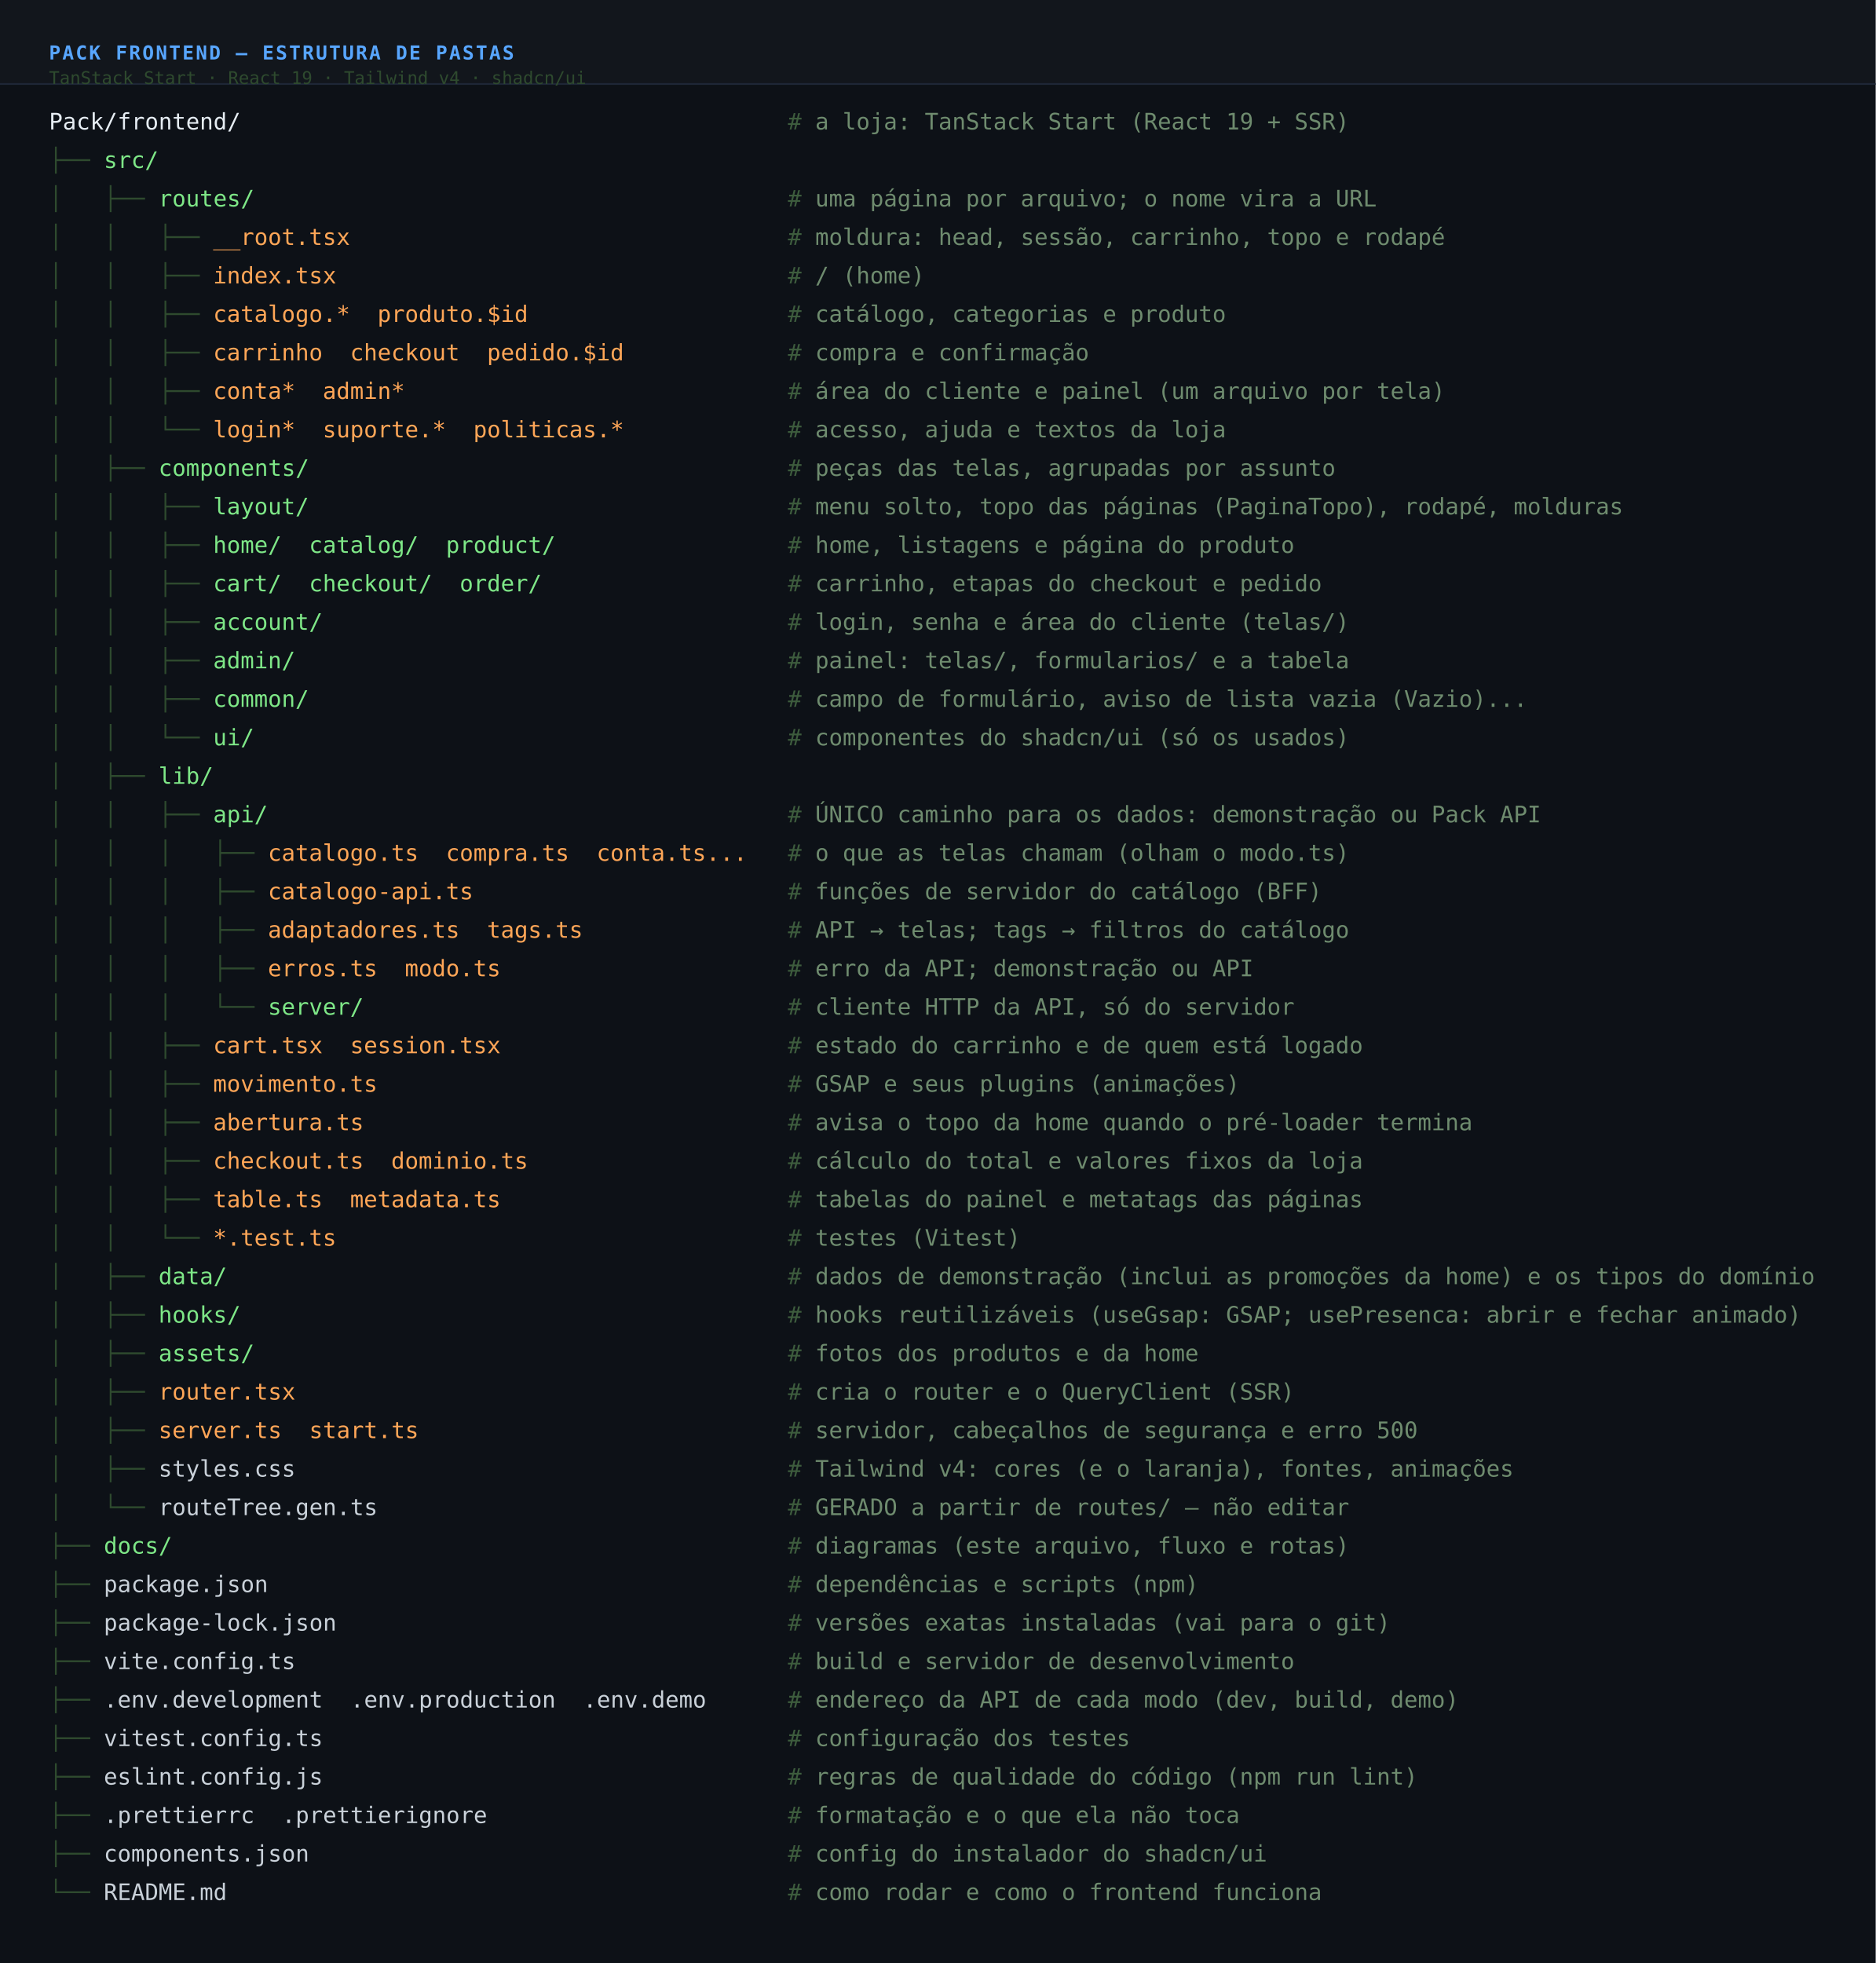
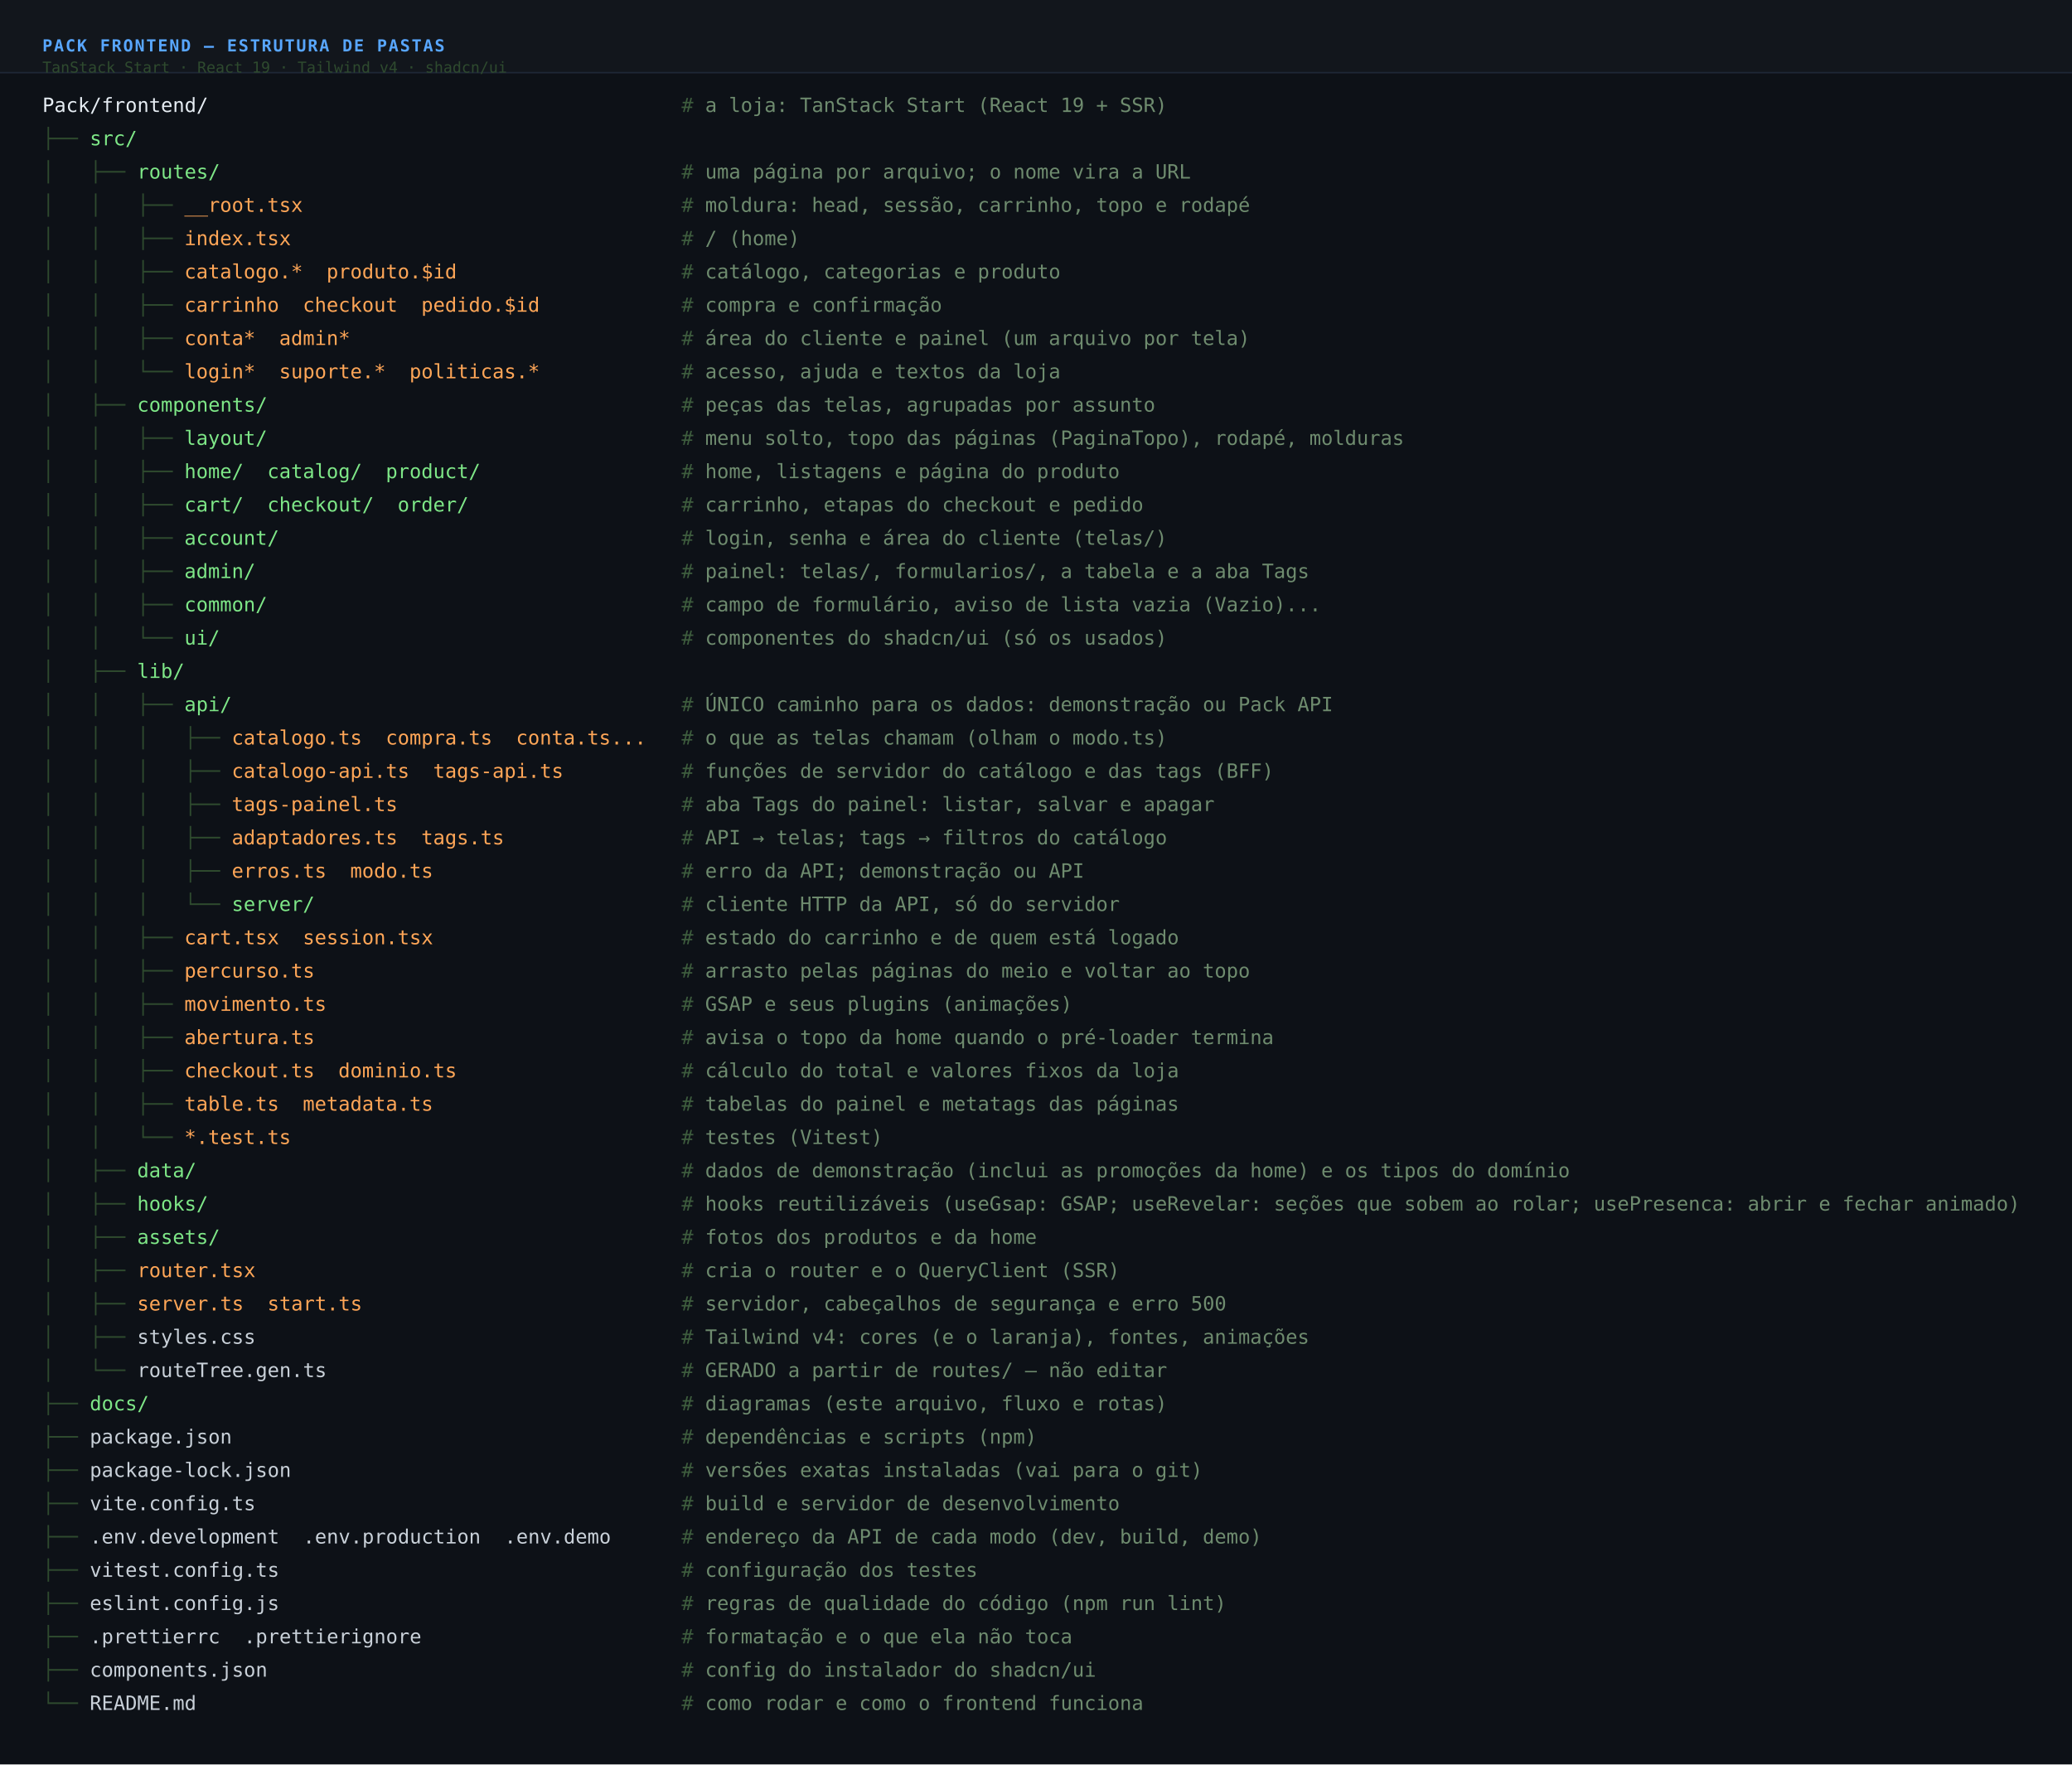
- <svg xmlns="http://www.w3.org/2000/svg" width="1072" height="1122" viewBox="0 0 1072 1122">
+ <svg xmlns="http://www.w3.org/2000/svg" width="1369" height="1166" viewBox="0 0 1369 1166">
  <defs>
    <style>text{font-family:JetBrains Mono, Fira Code, monospace;font-variant-ligatures:none;}</style>
  </defs>
-   <rect width="1072" height="1122" fill="#0d1117" />
-   <rect width="1072" height="48" fill="rgba(255,255,255,0.02)" />
-   <line x1="0" y1="48" x2="1072" y2="48" stroke="#1e2736" stroke-width="1" />
+   <rect width="1369" height="1166" fill="#0d1117" />
+   <rect width="1369" height="48" fill="rgba(255,255,255,0.02)" />
+   <line x1="0" y1="48" x2="1369" y2="48" stroke="#1e2736" stroke-width="1" />
  <text x="28" y="34" font-size="11" font-weight="700" fill="#58a6ff" letter-spacing="1">PACK FRONTEND — ESTRUTURA DE PASTAS</text>
  <text x="28" y="48" font-size="10" fill="#2e4a2e">TanStack Start · React 19 · Tailwind v4 · shadcn/ui</text>
  <text x="28.0" y="74" font-size="13" fill="#e6edf3" xml:space="preserve">Pack/frontend/</text>
  <text x="450.3" y="74" font-size="13" fill="#3d5c3d">#</text>
  <text x="465.9" y="74" font-size="13" fill="#6e8b6e">a loja: TanStack Start (React 19 + SSR)</text>
  <text x="28" y="96" font-size="13" fill="#2e4a2e" xml:space="preserve">├── </text>
  <text x="59.3" y="96" font-size="13" fill="#7ee787" xml:space="preserve">src/</text>
  <text x="28" y="118" font-size="13" fill="#2e4a2e" xml:space="preserve">│   ├── </text>
  <text x="90.6" y="118" font-size="13" fill="#7ee787" xml:space="preserve">routes/</text>
  <text x="450.3" y="118" font-size="13" fill="#3d5c3d">#</text>
  <text x="465.9" y="118" font-size="13" fill="#6e8b6e">uma página por arquivo; o nome vira a URL</text>
  <text x="28" y="140" font-size="13" fill="#2e4a2e" xml:space="preserve">│   │   ├── </text>
  <text x="121.8" y="140" font-size="13" fill="#ffa657" xml:space="preserve">__root.tsx</text>
  <text x="450.3" y="140" font-size="13" fill="#3d5c3d">#</text>
  <text x="465.9" y="140" font-size="13" fill="#6e8b6e">moldura: head, sessão, carrinho, topo e rodapé</text>
  <text x="28" y="162" font-size="13" fill="#2e4a2e" xml:space="preserve">│   │   ├── </text>
  <text x="121.8" y="162" font-size="13" fill="#ffa657" xml:space="preserve">index.tsx</text>
  <text x="450.3" y="162" font-size="13" fill="#3d5c3d">#</text>
  <text x="465.9" y="162" font-size="13" fill="#6e8b6e">/ (home)</text>
  <text x="28" y="184" font-size="13" fill="#2e4a2e" xml:space="preserve">│   │   ├── </text>
  <text x="121.8" y="184" font-size="13" fill="#ffa657" xml:space="preserve">catalogo.*  produto.$id</text>
  <text x="450.3" y="184" font-size="13" fill="#3d5c3d">#</text>
  <text x="465.9" y="184" font-size="13" fill="#6e8b6e">catálogo, categorias e produto</text>
  <text x="28" y="206" font-size="13" fill="#2e4a2e" xml:space="preserve">│   │   ├── </text>
  <text x="121.8" y="206" font-size="13" fill="#ffa657" xml:space="preserve">carrinho  checkout  pedido.$id</text>
  <text x="450.3" y="206" font-size="13" fill="#3d5c3d">#</text>
  <text x="465.9" y="206" font-size="13" fill="#6e8b6e">compra e confirmação</text>
  <text x="28" y="228" font-size="13" fill="#2e4a2e" xml:space="preserve">│   │   ├── </text>
  <text x="121.8" y="228" font-size="13" fill="#ffa657" xml:space="preserve">conta*  admin*</text>
  <text x="450.3" y="228" font-size="13" fill="#3d5c3d">#</text>
  <text x="465.9" y="228" font-size="13" fill="#6e8b6e">área do cliente e painel (um arquivo por tela)</text>
  <text x="28" y="250" font-size="13" fill="#2e4a2e" xml:space="preserve">│   │   └── </text>
  <text x="121.8" y="250" font-size="13" fill="#ffa657" xml:space="preserve">login*  suporte.*  politicas.*</text>
  <text x="450.3" y="250" font-size="13" fill="#3d5c3d">#</text>
  <text x="465.9" y="250" font-size="13" fill="#6e8b6e">acesso, ajuda e textos da loja</text>
  <text x="28" y="272" font-size="13" fill="#2e4a2e" xml:space="preserve">│   ├── </text>
  <text x="90.6" y="272" font-size="13" fill="#7ee787" xml:space="preserve">components/</text>
  <text x="450.3" y="272" font-size="13" fill="#3d5c3d">#</text>
  <text x="465.9" y="272" font-size="13" fill="#6e8b6e">peças das telas, agrupadas por assunto</text>
  <text x="28" y="294" font-size="13" fill="#2e4a2e" xml:space="preserve">│   │   ├── </text>
  <text x="121.8" y="294" font-size="13" fill="#7ee787" xml:space="preserve">layout/</text>
  <text x="450.3" y="294" font-size="13" fill="#3d5c3d">#</text>
  <text x="465.9" y="294" font-size="13" fill="#6e8b6e">menu solto, topo das páginas (PaginaTopo), rodapé, molduras</text>
  <text x="28" y="316" font-size="13" fill="#2e4a2e" xml:space="preserve">│   │   ├── </text>
  <text x="121.8" y="316" font-size="13" fill="#7ee787" xml:space="preserve">home/  catalog/  product/</text>
  <text x="450.3" y="316" font-size="13" fill="#3d5c3d">#</text>
  <text x="465.9" y="316" font-size="13" fill="#6e8b6e">home, listagens e página do produto</text>
  <text x="28" y="338" font-size="13" fill="#2e4a2e" xml:space="preserve">│   │   ├── </text>
  <text x="121.8" y="338" font-size="13" fill="#7ee787" xml:space="preserve">cart/  checkout/  order/</text>
  <text x="450.3" y="338" font-size="13" fill="#3d5c3d">#</text>
  <text x="465.9" y="338" font-size="13" fill="#6e8b6e">carrinho, etapas do checkout e pedido</text>
  <text x="28" y="360" font-size="13" fill="#2e4a2e" xml:space="preserve">│   │   ├── </text>
  <text x="121.8" y="360" font-size="13" fill="#7ee787" xml:space="preserve">account/</text>
  <text x="450.3" y="360" font-size="13" fill="#3d5c3d">#</text>
  <text x="465.9" y="360" font-size="13" fill="#6e8b6e">login, senha e área do cliente (telas/)</text>
  <text x="28" y="382" font-size="13" fill="#2e4a2e" xml:space="preserve">│   │   ├── </text>
  <text x="121.8" y="382" font-size="13" fill="#7ee787" xml:space="preserve">admin/</text>
  <text x="450.3" y="382" font-size="13" fill="#3d5c3d">#</text>
-   <text x="465.9" y="382" font-size="13" fill="#6e8b6e">painel: telas/, formularios/ e a tabela</text>
+   <text x="465.9" y="382" font-size="13" fill="#6e8b6e">painel: telas/, formularios/, a tabela e a aba Tags</text>
  <text x="28" y="404" font-size="13" fill="#2e4a2e" xml:space="preserve">│   │   ├── </text>
  <text x="121.8" y="404" font-size="13" fill="#7ee787" xml:space="preserve">common/</text>
  <text x="450.3" y="404" font-size="13" fill="#3d5c3d">#</text>
  <text x="465.9" y="404" font-size="13" fill="#6e8b6e">campo de formulário, aviso de lista vazia (Vazio)...</text>
  <text x="28" y="426" font-size="13" fill="#2e4a2e" xml:space="preserve">│   │   └── </text>
  <text x="121.8" y="426" font-size="13" fill="#7ee787" xml:space="preserve">ui/</text>
  <text x="450.3" y="426" font-size="13" fill="#3d5c3d">#</text>
  <text x="465.9" y="426" font-size="13" fill="#6e8b6e">componentes do shadcn/ui (só os usados)</text>
  <text x="28" y="448" font-size="13" fill="#2e4a2e" xml:space="preserve">│   ├── </text>
  <text x="90.6" y="448" font-size="13" fill="#7ee787" xml:space="preserve">lib/</text>
  <text x="28" y="470" font-size="13" fill="#2e4a2e" xml:space="preserve">│   │   ├── </text>
  <text x="121.8" y="470" font-size="13" fill="#7ee787" xml:space="preserve">api/</text>
  <text x="450.3" y="470" font-size="13" fill="#3d5c3d">#</text>
  <text x="465.9" y="470" font-size="13" fill="#6e8b6e">ÚNICO caminho para os dados: demonstração ou Pack API</text>
  <text x="28" y="492" font-size="13" fill="#2e4a2e" xml:space="preserve">│   │   │   ├── </text>
  <text x="153.1" y="492" font-size="13" fill="#ffa657" xml:space="preserve">catalogo.ts  compra.ts  conta.ts...</text>
  <text x="450.3" y="492" font-size="13" fill="#3d5c3d">#</text>
  <text x="465.9" y="492" font-size="13" fill="#6e8b6e">o que as telas chamam (olham o modo.ts)</text>
  <text x="28" y="514" font-size="13" fill="#2e4a2e" xml:space="preserve">│   │   │   ├── </text>
-   <text x="153.1" y="514" font-size="13" fill="#ffa657" xml:space="preserve">catalogo-api.ts</text>
+   <text x="153.1" y="514" font-size="13" fill="#ffa657" xml:space="preserve">catalogo-api.ts  tags-api.ts</text>
  <text x="450.3" y="514" font-size="13" fill="#3d5c3d">#</text>
-   <text x="465.9" y="514" font-size="13" fill="#6e8b6e">funções de servidor do catálogo (BFF)</text>
+   <text x="465.9" y="514" font-size="13" fill="#6e8b6e">funções de servidor do catálogo e das tags (BFF)</text>
  <text x="28" y="536" font-size="13" fill="#2e4a2e" xml:space="preserve">│   │   │   ├── </text>
-   <text x="153.1" y="536" font-size="13" fill="#ffa657" xml:space="preserve">adaptadores.ts  tags.ts</text>
+   <text x="153.1" y="536" font-size="13" fill="#ffa657" xml:space="preserve">tags-painel.ts</text>
  <text x="450.3" y="536" font-size="13" fill="#3d5c3d">#</text>
-   <text x="465.9" y="536" font-size="13" fill="#6e8b6e">API → telas; tags → filtros do catálogo</text>
+   <text x="465.9" y="536" font-size="13" fill="#6e8b6e">aba Tags do painel: listar, salvar e apagar</text>
  <text x="28" y="558" font-size="13" fill="#2e4a2e" xml:space="preserve">│   │   │   ├── </text>
-   <text x="153.1" y="558" font-size="13" fill="#ffa657" xml:space="preserve">erros.ts  modo.ts</text>
+   <text x="153.1" y="558" font-size="13" fill="#ffa657" xml:space="preserve">adaptadores.ts  tags.ts</text>
  <text x="450.3" y="558" font-size="13" fill="#3d5c3d">#</text>
-   <text x="465.9" y="558" font-size="13" fill="#6e8b6e">erro da API; demonstração ou API</text>
-   <text x="28" y="580" font-size="13" fill="#2e4a2e" xml:space="preserve">│   │   │   └── </text>
-   <text x="153.1" y="580" font-size="13" fill="#7ee787" xml:space="preserve">server/</text>
+   <text x="465.9" y="558" font-size="13" fill="#6e8b6e">API → telas; tags → filtros do catálogo</text>
+   <text x="28" y="580" font-size="13" fill="#2e4a2e" xml:space="preserve">│   │   │   ├── </text>
+   <text x="153.1" y="580" font-size="13" fill="#ffa657" xml:space="preserve">erros.ts  modo.ts</text>
  <text x="450.3" y="580" font-size="13" fill="#3d5c3d">#</text>
-   <text x="465.9" y="580" font-size="13" fill="#6e8b6e">cliente HTTP da API, só do servidor</text>
-   <text x="28" y="602" font-size="13" fill="#2e4a2e" xml:space="preserve">│   │   ├── </text>
-   <text x="121.8" y="602" font-size="13" fill="#ffa657" xml:space="preserve">cart.tsx  session.tsx</text>
+   <text x="465.9" y="580" font-size="13" fill="#6e8b6e">erro da API; demonstração ou API</text>
+   <text x="28" y="602" font-size="13" fill="#2e4a2e" xml:space="preserve">│   │   │   └── </text>
+   <text x="153.1" y="602" font-size="13" fill="#7ee787" xml:space="preserve">server/</text>
  <text x="450.3" y="602" font-size="13" fill="#3d5c3d">#</text>
-   <text x="465.9" y="602" font-size="13" fill="#6e8b6e">estado do carrinho e de quem está logado</text>
+   <text x="465.9" y="602" font-size="13" fill="#6e8b6e">cliente HTTP da API, só do servidor</text>
  <text x="28" y="624" font-size="13" fill="#2e4a2e" xml:space="preserve">│   │   ├── </text>
-   <text x="121.8" y="624" font-size="13" fill="#ffa657" xml:space="preserve">movimento.ts</text>
+   <text x="121.8" y="624" font-size="13" fill="#ffa657" xml:space="preserve">cart.tsx  session.tsx</text>
  <text x="450.3" y="624" font-size="13" fill="#3d5c3d">#</text>
-   <text x="465.9" y="624" font-size="13" fill="#6e8b6e">GSAP e seus plugins (animações)</text>
+   <text x="465.9" y="624" font-size="13" fill="#6e8b6e">estado do carrinho e de quem está logado</text>
  <text x="28" y="646" font-size="13" fill="#2e4a2e" xml:space="preserve">│   │   ├── </text>
-   <text x="121.8" y="646" font-size="13" fill="#ffa657" xml:space="preserve">abertura.ts</text>
+   <text x="121.8" y="646" font-size="13" fill="#ffa657" xml:space="preserve">percurso.ts</text>
  <text x="450.3" y="646" font-size="13" fill="#3d5c3d">#</text>
-   <text x="465.9" y="646" font-size="13" fill="#6e8b6e">avisa o topo da home quando o pré-loader termina</text>
+   <text x="465.9" y="646" font-size="13" fill="#6e8b6e">arrasto pelas páginas do meio e voltar ao topo</text>
  <text x="28" y="668" font-size="13" fill="#2e4a2e" xml:space="preserve">│   │   ├── </text>
-   <text x="121.8" y="668" font-size="13" fill="#ffa657" xml:space="preserve">checkout.ts  dominio.ts</text>
+   <text x="121.8" y="668" font-size="13" fill="#ffa657" xml:space="preserve">movimento.ts</text>
  <text x="450.3" y="668" font-size="13" fill="#3d5c3d">#</text>
-   <text x="465.9" y="668" font-size="13" fill="#6e8b6e">cálculo do total e valores fixos da loja</text>
+   <text x="465.9" y="668" font-size="13" fill="#6e8b6e">GSAP e seus plugins (animações)</text>
  <text x="28" y="690" font-size="13" fill="#2e4a2e" xml:space="preserve">│   │   ├── </text>
-   <text x="121.8" y="690" font-size="13" fill="#ffa657" xml:space="preserve">table.ts  metadata.ts</text>
+   <text x="121.8" y="690" font-size="13" fill="#ffa657" xml:space="preserve">abertura.ts</text>
  <text x="450.3" y="690" font-size="13" fill="#3d5c3d">#</text>
-   <text x="465.9" y="690" font-size="13" fill="#6e8b6e">tabelas do painel e metatags das páginas</text>
-   <text x="28" y="712" font-size="13" fill="#2e4a2e" xml:space="preserve">│   │   └── </text>
-   <text x="121.8" y="712" font-size="13" fill="#ffa657" xml:space="preserve">*.test.ts</text>
+   <text x="465.9" y="690" font-size="13" fill="#6e8b6e">avisa o topo da home quando o pré-loader termina</text>
+   <text x="28" y="712" font-size="13" fill="#2e4a2e" xml:space="preserve">│   │   ├── </text>
+   <text x="121.8" y="712" font-size="13" fill="#ffa657" xml:space="preserve">checkout.ts  dominio.ts</text>
  <text x="450.3" y="712" font-size="13" fill="#3d5c3d">#</text>
-   <text x="465.9" y="712" font-size="13" fill="#6e8b6e">testes (Vitest)</text>
-   <text x="28" y="734" font-size="13" fill="#2e4a2e" xml:space="preserve">│   ├── </text>
-   <text x="90.6" y="734" font-size="13" fill="#7ee787" xml:space="preserve">data/</text>
+   <text x="465.9" y="712" font-size="13" fill="#6e8b6e">cálculo do total e valores fixos da loja</text>
+   <text x="28" y="734" font-size="13" fill="#2e4a2e" xml:space="preserve">│   │   ├── </text>
+   <text x="121.8" y="734" font-size="13" fill="#ffa657" xml:space="preserve">table.ts  metadata.ts</text>
  <text x="450.3" y="734" font-size="13" fill="#3d5c3d">#</text>
-   <text x="465.9" y="734" font-size="13" fill="#6e8b6e">dados de demonstração (inclui as promoções da home) e os tipos do domínio</text>
-   <text x="28" y="756" font-size="13" fill="#2e4a2e" xml:space="preserve">│   ├── </text>
-   <text x="90.6" y="756" font-size="13" fill="#7ee787" xml:space="preserve">hooks/</text>
+   <text x="465.9" y="734" font-size="13" fill="#6e8b6e">tabelas do painel e metatags das páginas</text>
+   <text x="28" y="756" font-size="13" fill="#2e4a2e" xml:space="preserve">│   │   └── </text>
+   <text x="121.8" y="756" font-size="13" fill="#ffa657" xml:space="preserve">*.test.ts</text>
  <text x="450.3" y="756" font-size="13" fill="#3d5c3d">#</text>
-   <text x="465.9" y="756" font-size="13" fill="#6e8b6e">hooks reutilizáveis (useGsap: GSAP; usePresenca: abrir e fechar animado)</text>
+   <text x="465.9" y="756" font-size="13" fill="#6e8b6e">testes (Vitest)</text>
  <text x="28" y="778" font-size="13" fill="#2e4a2e" xml:space="preserve">│   ├── </text>
-   <text x="90.6" y="778" font-size="13" fill="#7ee787" xml:space="preserve">assets/</text>
+   <text x="90.6" y="778" font-size="13" fill="#7ee787" xml:space="preserve">data/</text>
  <text x="450.3" y="778" font-size="13" fill="#3d5c3d">#</text>
-   <text x="465.9" y="778" font-size="13" fill="#6e8b6e">fotos dos produtos e da home</text>
+   <text x="465.9" y="778" font-size="13" fill="#6e8b6e">dados de demonstração (inclui as promoções da home) e os tipos do domínio</text>
  <text x="28" y="800" font-size="13" fill="#2e4a2e" xml:space="preserve">│   ├── </text>
-   <text x="90.6" y="800" font-size="13" fill="#ffa657" xml:space="preserve">router.tsx</text>
+   <text x="90.6" y="800" font-size="13" fill="#7ee787" xml:space="preserve">hooks/</text>
  <text x="450.3" y="800" font-size="13" fill="#3d5c3d">#</text>
-   <text x="465.9" y="800" font-size="13" fill="#6e8b6e">cria o router e o QueryClient (SSR)</text>
+   <text x="465.9" y="800" font-size="13" fill="#6e8b6e">hooks reutilizáveis (useGsap: GSAP; useRevelar: seções que sobem ao rolar; usePresenca: abrir e fechar animado)</text>
  <text x="28" y="822" font-size="13" fill="#2e4a2e" xml:space="preserve">│   ├── </text>
-   <text x="90.6" y="822" font-size="13" fill="#ffa657" xml:space="preserve">server.ts  start.ts</text>
+   <text x="90.6" y="822" font-size="13" fill="#7ee787" xml:space="preserve">assets/</text>
  <text x="450.3" y="822" font-size="13" fill="#3d5c3d">#</text>
-   <text x="465.9" y="822" font-size="13" fill="#6e8b6e">servidor, cabeçalhos de segurança e erro 500</text>
+   <text x="465.9" y="822" font-size="13" fill="#6e8b6e">fotos dos produtos e da home</text>
  <text x="28" y="844" font-size="13" fill="#2e4a2e" xml:space="preserve">│   ├── </text>
-   <text x="90.6" y="844" font-size="13" fill="#c9d1d9" xml:space="preserve">styles.css</text>
+   <text x="90.6" y="844" font-size="13" fill="#ffa657" xml:space="preserve">router.tsx</text>
  <text x="450.3" y="844" font-size="13" fill="#3d5c3d">#</text>
-   <text x="465.9" y="844" font-size="13" fill="#6e8b6e">Tailwind v4: cores (e o laranja), fontes, animações</text>
-   <text x="28" y="866" font-size="13" fill="#2e4a2e" xml:space="preserve">│   └── </text>
-   <text x="90.6" y="866" font-size="13" fill="#c9d1d9" xml:space="preserve">routeTree.gen.ts</text>
+   <text x="465.9" y="844" font-size="13" fill="#6e8b6e">cria o router e o QueryClient (SSR)</text>
+   <text x="28" y="866" font-size="13" fill="#2e4a2e" xml:space="preserve">│   ├── </text>
+   <text x="90.6" y="866" font-size="13" fill="#ffa657" xml:space="preserve">server.ts  start.ts</text>
  <text x="450.3" y="866" font-size="13" fill="#3d5c3d">#</text>
-   <text x="465.9" y="866" font-size="13" fill="#6e8b6e">GERADO a partir de routes/ — não editar</text>
-   <text x="28" y="888" font-size="13" fill="#2e4a2e" xml:space="preserve">├── </text>
-   <text x="59.3" y="888" font-size="13" fill="#7ee787" xml:space="preserve">docs/</text>
+   <text x="465.9" y="866" font-size="13" fill="#6e8b6e">servidor, cabeçalhos de segurança e erro 500</text>
+   <text x="28" y="888" font-size="13" fill="#2e4a2e" xml:space="preserve">│   ├── </text>
+   <text x="90.6" y="888" font-size="13" fill="#c9d1d9" xml:space="preserve">styles.css</text>
  <text x="450.3" y="888" font-size="13" fill="#3d5c3d">#</text>
-   <text x="465.9" y="888" font-size="13" fill="#6e8b6e">diagramas (este arquivo, fluxo e rotas)</text>
-   <text x="28" y="910" font-size="13" fill="#2e4a2e" xml:space="preserve">├── </text>
-   <text x="59.3" y="910" font-size="13" fill="#c9d1d9" xml:space="preserve">package.json</text>
+   <text x="465.9" y="888" font-size="13" fill="#6e8b6e">Tailwind v4: cores (e o laranja), fontes, animações</text>
+   <text x="28" y="910" font-size="13" fill="#2e4a2e" xml:space="preserve">│   └── </text>
+   <text x="90.6" y="910" font-size="13" fill="#c9d1d9" xml:space="preserve">routeTree.gen.ts</text>
  <text x="450.3" y="910" font-size="13" fill="#3d5c3d">#</text>
-   <text x="465.9" y="910" font-size="13" fill="#6e8b6e">dependências e scripts (npm)</text>
+   <text x="465.9" y="910" font-size="13" fill="#6e8b6e">GERADO a partir de routes/ — não editar</text>
  <text x="28" y="932" font-size="13" fill="#2e4a2e" xml:space="preserve">├── </text>
-   <text x="59.3" y="932" font-size="13" fill="#c9d1d9" xml:space="preserve">package-lock.json</text>
+   <text x="59.3" y="932" font-size="13" fill="#7ee787" xml:space="preserve">docs/</text>
  <text x="450.3" y="932" font-size="13" fill="#3d5c3d">#</text>
-   <text x="465.9" y="932" font-size="13" fill="#6e8b6e">versões exatas instaladas (vai para o git)</text>
+   <text x="465.9" y="932" font-size="13" fill="#6e8b6e">diagramas (este arquivo, fluxo e rotas)</text>
  <text x="28" y="954" font-size="13" fill="#2e4a2e" xml:space="preserve">├── </text>
-   <text x="59.3" y="954" font-size="13" fill="#c9d1d9" xml:space="preserve">vite.config.ts</text>
+   <text x="59.3" y="954" font-size="13" fill="#c9d1d9" xml:space="preserve">package.json</text>
  <text x="450.3" y="954" font-size="13" fill="#3d5c3d">#</text>
-   <text x="465.9" y="954" font-size="13" fill="#6e8b6e">build e servidor de desenvolvimento</text>
+   <text x="465.9" y="954" font-size="13" fill="#6e8b6e">dependências e scripts (npm)</text>
  <text x="28" y="976" font-size="13" fill="#2e4a2e" xml:space="preserve">├── </text>
-   <text x="59.3" y="976" font-size="13" fill="#c9d1d9" xml:space="preserve">.env.development  .env.production  .env.demo</text>
+   <text x="59.3" y="976" font-size="13" fill="#c9d1d9" xml:space="preserve">package-lock.json</text>
  <text x="450.3" y="976" font-size="13" fill="#3d5c3d">#</text>
-   <text x="465.9" y="976" font-size="13" fill="#6e8b6e">endereço da API de cada modo (dev, build, demo)</text>
+   <text x="465.9" y="976" font-size="13" fill="#6e8b6e">versões exatas instaladas (vai para o git)</text>
  <text x="28" y="998" font-size="13" fill="#2e4a2e" xml:space="preserve">├── </text>
-   <text x="59.3" y="998" font-size="13" fill="#c9d1d9" xml:space="preserve">vitest.config.ts</text>
+   <text x="59.3" y="998" font-size="13" fill="#c9d1d9" xml:space="preserve">vite.config.ts</text>
  <text x="450.3" y="998" font-size="13" fill="#3d5c3d">#</text>
-   <text x="465.9" y="998" font-size="13" fill="#6e8b6e">configuração dos testes</text>
+   <text x="465.9" y="998" font-size="13" fill="#6e8b6e">build e servidor de desenvolvimento</text>
  <text x="28" y="1020" font-size="13" fill="#2e4a2e" xml:space="preserve">├── </text>
-   <text x="59.3" y="1020" font-size="13" fill="#c9d1d9" xml:space="preserve">eslint.config.js</text>
+   <text x="59.3" y="1020" font-size="13" fill="#c9d1d9" xml:space="preserve">.env.development  .env.production  .env.demo</text>
  <text x="450.3" y="1020" font-size="13" fill="#3d5c3d">#</text>
-   <text x="465.9" y="1020" font-size="13" fill="#6e8b6e">regras de qualidade do código (npm run lint)</text>
+   <text x="465.9" y="1020" font-size="13" fill="#6e8b6e">endereço da API de cada modo (dev, build, demo)</text>
  <text x="28" y="1042" font-size="13" fill="#2e4a2e" xml:space="preserve">├── </text>
-   <text x="59.3" y="1042" font-size="13" fill="#c9d1d9" xml:space="preserve">.prettierrc  .prettierignore</text>
+   <text x="59.3" y="1042" font-size="13" fill="#c9d1d9" xml:space="preserve">vitest.config.ts</text>
  <text x="450.3" y="1042" font-size="13" fill="#3d5c3d">#</text>
-   <text x="465.9" y="1042" font-size="13" fill="#6e8b6e">formatação e o que ela não toca</text>
+   <text x="465.9" y="1042" font-size="13" fill="#6e8b6e">configuração dos testes</text>
  <text x="28" y="1064" font-size="13" fill="#2e4a2e" xml:space="preserve">├── </text>
-   <text x="59.3" y="1064" font-size="13" fill="#c9d1d9" xml:space="preserve">components.json</text>
+   <text x="59.3" y="1064" font-size="13" fill="#c9d1d9" xml:space="preserve">eslint.config.js</text>
  <text x="450.3" y="1064" font-size="13" fill="#3d5c3d">#</text>
-   <text x="465.9" y="1064" font-size="13" fill="#6e8b6e">config do instalador do shadcn/ui</text>
-   <text x="28" y="1086" font-size="13" fill="#2e4a2e" xml:space="preserve">└── </text>
-   <text x="59.3" y="1086" font-size="13" fill="#c9d1d9" xml:space="preserve">README.md</text>
+   <text x="465.9" y="1064" font-size="13" fill="#6e8b6e">regras de qualidade do código (npm run lint)</text>
+   <text x="28" y="1086" font-size="13" fill="#2e4a2e" xml:space="preserve">├── </text>
+   <text x="59.3" y="1086" font-size="13" fill="#c9d1d9" xml:space="preserve">.prettierrc  .prettierignore</text>
  <text x="450.3" y="1086" font-size="13" fill="#3d5c3d">#</text>
-   <text x="465.9" y="1086" font-size="13" fill="#6e8b6e">como rodar e como o frontend funciona</text>
+   <text x="465.9" y="1086" font-size="13" fill="#6e8b6e">formatação e o que ela não toca</text>
+   <text x="28" y="1108" font-size="13" fill="#2e4a2e" xml:space="preserve">├── </text>
+   <text x="59.3" y="1108" font-size="13" fill="#c9d1d9" xml:space="preserve">components.json</text>
+   <text x="450.3" y="1108" font-size="13" fill="#3d5c3d">#</text>
+   <text x="465.9" y="1108" font-size="13" fill="#6e8b6e">config do instalador do shadcn/ui</text>
+   <text x="28" y="1130" font-size="13" fill="#2e4a2e" xml:space="preserve">└── </text>
+   <text x="59.3" y="1130" font-size="13" fill="#c9d1d9" xml:space="preserve">README.md</text>
+   <text x="450.3" y="1130" font-size="13" fill="#3d5c3d">#</text>
+   <text x="465.9" y="1130" font-size="13" fill="#6e8b6e">como rodar e como o frontend funciona</text>
</svg>
